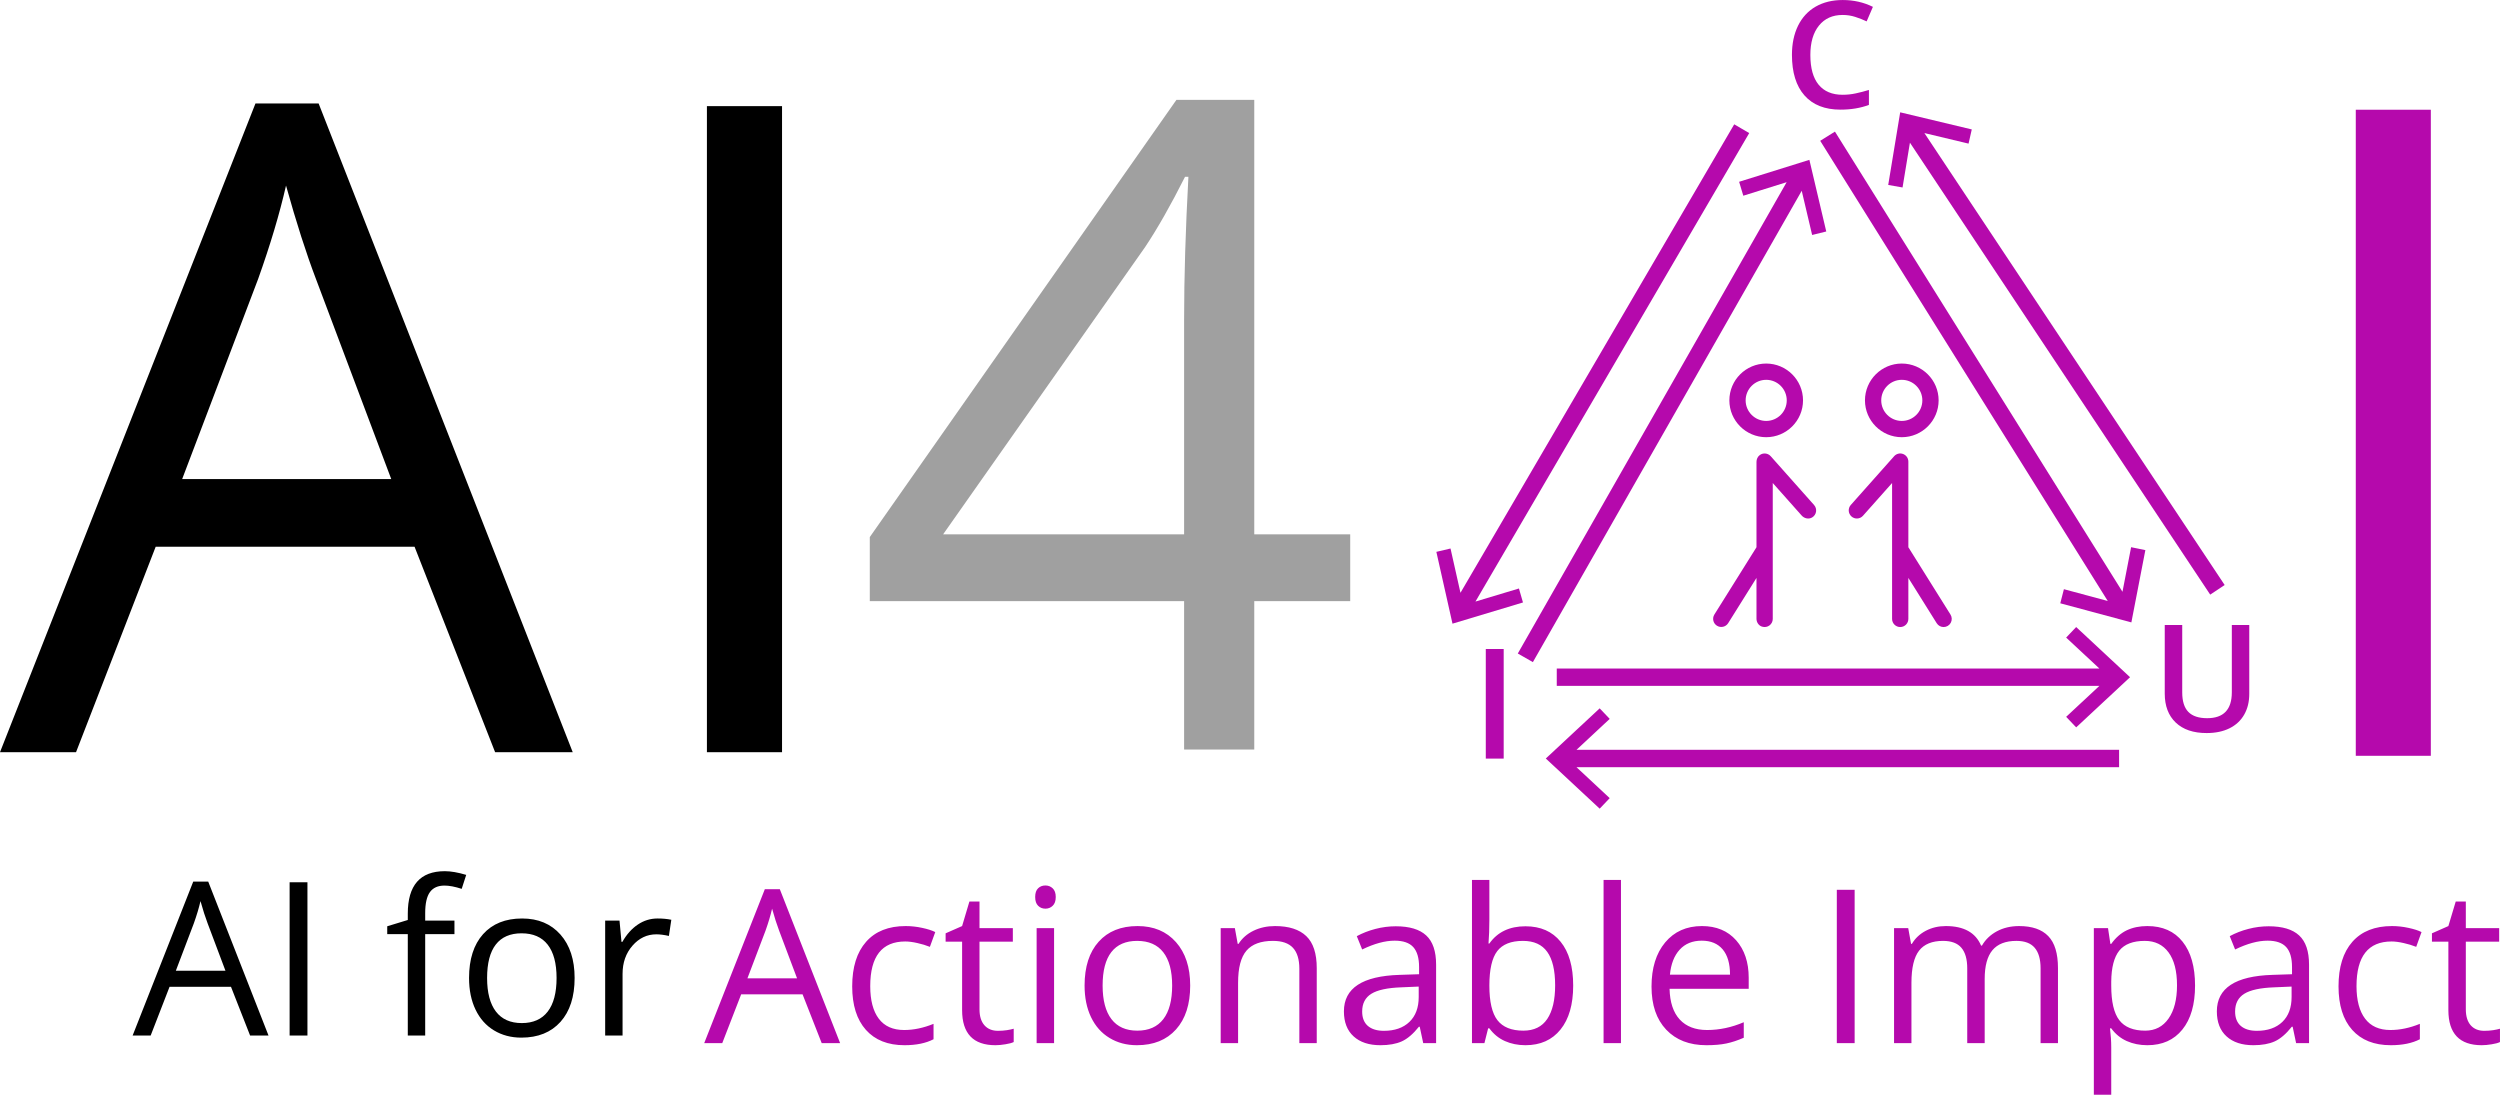
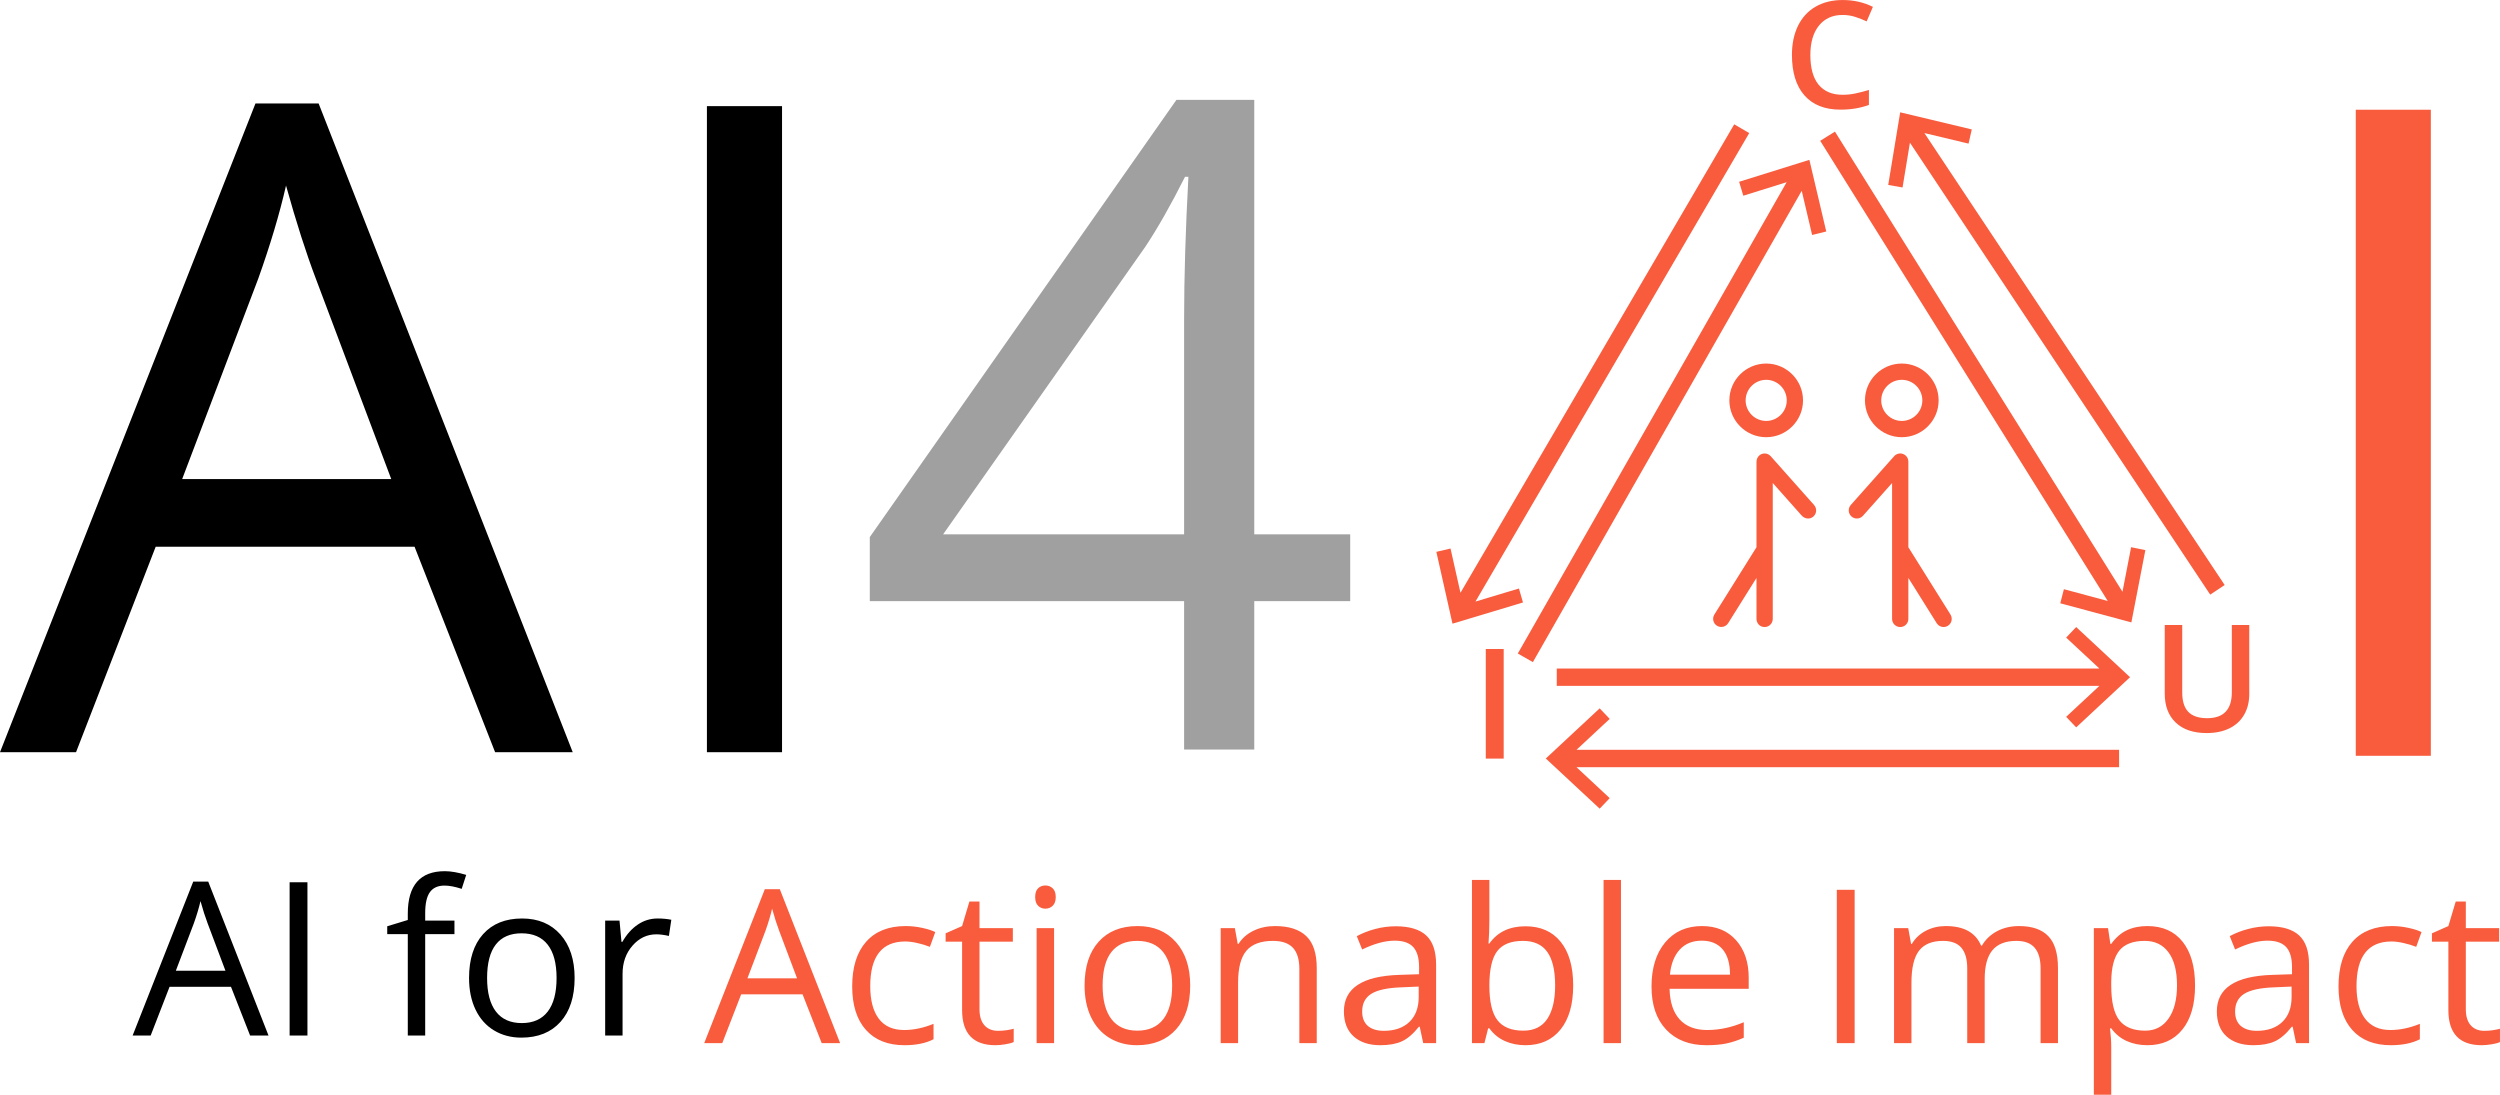
<svg xmlns="http://www.w3.org/2000/svg" xmlns:xlink="http://www.w3.org/1999/xlink" viewBox="272.551 275.613 228.019 99.845" width="5000" height="2189.411" preserveAspectRatio="none">
  <defs />
-   <style>.aa1P3AY5x5MIfillColor {fill:#B509AC;fill-opacity:1;}.aa1P3AY5x5MIstrokeColor-str {stroke:#4654A3;stroke-opacity:1;}.aBVldAaKB5hcolor {fill:#B509AC;fill-opacity:1;}.aBVldAaKB5hstrokeColor-str {stroke:#000000;stroke-opacity:1;}.aD6z1nYkhcolor {fill:#000000;fill-opacity:1;}.afeEtRmLOQLcolor {fill:#B509AC;fill-opacity:1;}.afeEtRmLOQLstrokeColor-str {stroke:#000000;stroke-opacity:1;}.aGHcdFcRBNncolor {fill:#B509AC;fill-opacity:1;}.aGHcdFcRBNnstrokeColor-str {stroke:#000000;stroke-opacity:1;}.ahUmTzbBDbcolors-0 {fill:#B509AC;fill-opacity:1;}.aJ6ZyHlLyRXfillColor {fill:#B509AC;fill-opacity:1;}.aJ6ZyHlLyRXstrokeColor-str {stroke:#4654A3;stroke-opacity:1;}.ajoHzXOfrccolor {fill:#000000;fill-opacity:1;}.ajoHzXOfrcstrokeColor-str {stroke:#000000;stroke-opacity:1;}.al-zGvB9neJfillColor {fill:#B509AC;fill-opacity:1;}.al-zGvB9neJstrokeColor-str {stroke:#4654A3;stroke-opacity:1;}.alwrkV97EswfillColor {fill:#B509AC;fill-opacity:1;}.alwrkV97EswstrokeColor-str {stroke:#4654A3;stroke-opacity:1;}.antvuB3k4mNcolor {fill:#A0A0A0;fill-opacity:1;}.antvuB3k4mNstrokeColor-str {stroke:#FEB7C7;stroke-opacity:1;}.aPWdJajcb6color {fill:#B509AC;fill-opacity:1;}.aPWdJajcb6strokeColor-str {stroke:#000000;stroke-opacity:1;}.auT7lXRJtK1fillColor {fill:#B509AC;fill-opacity:1;}.auT7lXRJtK1strokeColor-str {stroke:#4654A3;stroke-opacity:1;}.azjyZ3QlydLcolor {fill:#B509AC;fill-opacity:1;}.azjyZ3QlydLstrokeColor-str {stroke:#FEB7C7;stroke-opacity:1;}.aZnEH-ObQcfillColor {fill:#B509AC;fill-opacity:1;}.icon2 {fill:#B509AC;fill-opacity:1;}.icon3 {fill:#FEB7C7;fill-opacity:1;}.icon3-str {stroke:#FEB7C7;stroke-opacity:1;}.icon4 {fill:#270949;fill-opacity:1;}.icon5 {fill:#6B7ACC;fill-opacity:1;}.icon6 {fill:#987FC6;fill-opacity:1;}.icon7 {fill:#BFA0E9;fill-opacity:1;}.icon8 {fill:#BDBBF1;fill-opacity:1;}.shapeStroke-str {stroke:#4654A3;stroke-opacity:1;}</style>
+   <style>.aa1P3AY5x5MIfillColor {fill:#F95B3D;fill-opacity:1;}.aa1P3AY5x5MIstrokeColor-str {stroke:#4654A3;stroke-opacity:1;}.aBVldAaKB5hcolor {fill:#F95B3D;fill-opacity:1;}.aBVldAaKB5hstrokeColor-str {stroke:#000000;stroke-opacity:1;}.aD6z1nYkhcolor {fill:#000000;fill-opacity:1;}.afeEtRmLOQLcolor {fill:#F95B3D;fill-opacity:1;}.afeEtRmLOQLstrokeColor-str {stroke:#000000;stroke-opacity:1;}.aGHcdFcRBNncolor {fill:#F95B3D;fill-opacity:1;}.aGHcdFcRBNnstrokeColor-str {stroke:#000000;stroke-opacity:1;}.ahUmTzbBDbcolors-0 {fill:#F95B3D;fill-opacity:1;}.aJ6ZyHlLyRXfillColor {fill:#F95B3D;fill-opacity:1;}.aJ6ZyHlLyRXstrokeColor-str {stroke:#4654A3;stroke-opacity:1;}.ajoHzXOfrccolor {fill:#000000;fill-opacity:1;}.ajoHzXOfrcstrokeColor-str {stroke:#000000;stroke-opacity:1;}.al-zGvB9neJfillColor {fill:#F95B3D;fill-opacity:1;}.al-zGvB9neJstrokeColor-str {stroke:#4654A3;stroke-opacity:1;}.alwrkV97EswfillColor {fill:#F95B3D;fill-opacity:1;}.alwrkV97EswstrokeColor-str {stroke:#4654A3;stroke-opacity:1;}.antvuB3k4mNcolor {fill:#A0A0A0;fill-opacity:1;}.antvuB3k4mNstrokeColor-str {stroke:#FEB7C7;stroke-opacity:1;}.aPWdJajcb6color {fill:#F95B3D;fill-opacity:1;}.aPWdJajcb6strokeColor-str {stroke:#000000;stroke-opacity:1;}.auT7lXRJtK1fillColor {fill:#F95B3D;fill-opacity:1;}.auT7lXRJtK1strokeColor-str {stroke:#4654A3;stroke-opacity:1;}.azjyZ3QlydLcolor {fill:#F95B3D;fill-opacity:1;}.azjyZ3QlydLstrokeColor-str {stroke:#FEB7C7;stroke-opacity:1;}.aZnEH-ObQcfillColor {fill:#F95B3D;fill-opacity:1;}.icon2 {fill:#F95B3D;fill-opacity:1;}.icon3 {fill:#FEB7C7;fill-opacity:1;}.icon3-str {stroke:#FEB7C7;stroke-opacity:1;}.icon4 {fill:#270949;fill-opacity:1;}.icon5 {fill:#6B7ACC;fill-opacity:1;}.icon6 {fill:#987FC6;fill-opacity:1;}.icon7 {fill:#BFA0E9;fill-opacity:1;}.icon8 {fill:#BDBBF1;fill-opacity:1;}.shapeStroke-str {stroke:#4654A3;stroke-opacity:1;}</style>
  <g opacity="1" transform="rotate(0 284.6466 355.0743)">
    <svg width="49.134" height="15.179" x="284.647" y="355.074" version="1.1" preserveAspectRatio="none" viewBox="0 -30.605 100.332 30.996">
      <g transform="matrix(1 0 0 1 0 0)" class="ajoHzXOfrccolor">
        <path id="id-joHzXOfrc6" d="M25.31 0L21.88 0L18.32-9.08L6.88-9.08L3.36 0L0 0L11.29-28.67L14.08-28.67L25.31 0ZM8.05-12.07L17.29-12.07L13.96-20.92Q13.32-22.60 12.64-25.04L12.64-25.04Q12.21-23.16 11.41-20.92L11.41-20.92L8.05-12.07Z M32.56 0L29.24 0L29.24-28.55L32.56-28.55L32.56 0Z M59.94-21.41L59.94-18.89L54.49-18.89L54.49 0L51.25 0L51.25-18.89L47.42-18.89L47.42-20.35L51.25-21.52L51.25-22.71Q51.25-30.61 58.14-30.61L58.14-30.61Q59.84-30.61 62.13-29.92L62.13-29.92L61.29-27.32Q59.41-27.93 58.09-27.93L58.09-27.93Q56.25-27.93 55.37-26.71Q54.49-25.49 54.49-22.79L54.49-22.79L54.49-21.41L59.94-21.41Z M82.32-10.72L82.32-10.72Q82.32-5.49 79.69-2.55Q77.05 0.39 72.40 0.39L72.40 0.39Q69.53 0.39 67.30-0.96Q65.08-2.30 63.87-4.82Q62.66-7.34 62.66-10.72L62.66-10.72Q62.66-15.96 65.27-18.88Q67.89-21.80 72.54-21.80L72.54-21.80Q77.03-21.80 79.68-18.81Q82.32-15.82 82.32-10.72ZM66.02-10.72L66.02-10.72Q66.02-6.62 67.66-4.47Q69.30-2.32 72.48-2.32L72.48-2.32Q75.66-2.32 77.31-4.46Q78.96-6.60 78.96-10.72L78.96-10.72Q78.96-14.80 77.31-16.92Q75.66-19.04 72.44-19.04L72.44-19.04Q69.26-19.04 67.64-16.95Q66.02-14.86 66.02-10.72Z M97.77-21.80L97.77-21.80Q99.20-21.80 100.33-21.56L100.33-21.56L99.88-18.55Q98.55-18.85 97.54-18.85L97.54-18.85Q94.94-18.85 93.10-16.74Q91.25-14.63 91.25-11.48L91.25-11.48L91.25 0L88.01 0L88.01-21.41L90.68-21.41L91.05-17.44L91.21-17.44Q92.40-19.53 94.08-20.66Q95.76-21.80 97.77-21.80Z" />
      </g>
    </svg>
  </g>
  <g opacity="1" transform="rotate(0 272.5506 285.0429)">
    <svg width="71.326" height="59.176" x="272.551" y="285.043" version="1.1" preserveAspectRatio="none" viewBox="0 -28.672 34.559 28.672">
      <g transform="matrix(1 0 0 1 0 0)" class="aD6z1nYkhcolor">
        <path id="id-D6z1nYkh2" d="M25.31 0L21.88 0L18.32-9.08L6.88-9.08L3.36 0L0 0L11.29-28.67L14.08-28.67L25.31 0ZM8.05-12.07L17.29-12.07L13.96-20.92Q13.32-22.60 12.64-25.04L12.64-25.04Q12.21-23.16 11.41-20.92L11.41-20.92L8.05-12.07Z M34.56 0L31.24 0L31.24-28.55L34.56-28.55L34.56 0Z" />
      </g>
    </svg>
  </g>
  <g opacity="1" transform="rotate(0 487.4075 285.6129)">
    <svg width="6.853" height="58.934" x="487.408" y="285.613" version="1.1" preserveAspectRatio="none" viewBox="3.926 -28.555 3.32 28.555">
      <g transform="matrix(1 0 0 1 0 0)" class="azjyZ3QlydLcolor">
        <path id="id-zjyZ3QlydL1" d="M7.25 0L3.93 0L3.93-28.55L7.25-28.55L7.25 0Z" />
      </g>
    </svg>
  </g>
  <g opacity="1" transform="rotate(0 351.8816 284.7205)">
    <svg width="43.818" height="59.257" x="351.882" y="284.721" version="1.1" preserveAspectRatio="none" viewBox="0.84 -28.711 21.23 28.711">
      <g transform="matrix(1 0 0 1 0 0)" class="antvuB3k4mNcolor">
        <path id="id-ntvuB3k4mN1" d="M22.07-9.51L22.07-6.56L17.83-6.56L17.83 0L14.73 0L14.73-6.56L0.84-6.56L0.84-9.39L14.39-28.71L17.83-28.71L17.83-9.51L22.07-9.51ZM4.08-9.51L14.73-9.51L14.73-19.00Q14.73-21.80 14.92-25.31L14.92-25.31L14.77-25.31Q13.83-23.44 13.01-22.21L13.01-22.21L4.08-9.51Z" />
      </g>
    </svg>
  </g>
  <g opacity="1" transform="rotate(29.7 433.606 287.9251)">
    <svg width="9.15" height="52.288" x="433.606" y="287.925" version="1.1" preserveAspectRatio="none" viewBox="86 20 28 160">
      <defs>
        <g transform="matrix(1 0 0 1 0 0)" id="id-ZnEH-ObQc">
          <g>
            <path d="M114 35.035L100 20 86 35.035l2.941 2.8 8.636-9.275V180h4.846V28.56l8.636 9.275 2.941-2.8z" />
          </g>
        </g>
      </defs>
      <use class="aZnEH-ObQcfillColor shapeStroke-str" style="stroke-width:0;" xlink:href="#id-ZnEH-ObQc" />
    </svg>
  </g>
  <g opacity="1" transform="rotate(148 470.8274 329.9553)">
    <svg width="9.15" height="52.288" x="470.827" y="329.955" version="1.1" preserveAspectRatio="none" viewBox="86 20 28 160">
      <defs>
        <g transform="matrix(1 0 0 1 0 0)" id="id-uT7lXRJtK1">
          <g>
            <path d="M114 35.035L100 20 86 35.035l2.941 2.8 8.636-9.275V180h4.846V28.56l8.636 9.275 2.941-2.8z" />
          </g>
        </g>
      </defs>
      <use class="auT7lXRJtK1fillColor auT7lXRJtK1strokeColor-str" style="stroke-width:0;" xlink:href="#id-uT7lXRJtK1" />
    </svg>
  </g>
  <g opacity="1" transform="rotate(90 466.8273 332.8043)">
    <svg width="9.15" height="52.288" x="466.827" y="332.804" version="1.1" preserveAspectRatio="none" viewBox="86 20 28 160">
      <defs>
        <g transform="matrix(1 0 0 1 0 0)" id="id-a1P3AY5x5MI">
          <g>
            <path d="M114 35.035L100 20 86 35.035l2.941 2.8 8.636-9.275V180h4.846V28.56l8.636 9.275 2.941-2.8z" />
          </g>
        </g>
      </defs>
      <use class="aa1P3AY5x5MIfillColor aa1P3AY5x5MIstrokeColor-str" style="stroke-width:0;" xlink:href="#id-a1P3AY5x5MI" />
    </svg>
  </g>
  <g opacity="1" transform="rotate(0 428.8019 308.7711)">
    <svg width="21.763" height="24.033" x="428.802" y="308.771" version="1.1" preserveAspectRatio="none" viewBox="45.02 39.275 109.979 121.45">
      <g transform="matrix(1 0 0 1 0 0)">
        <g>
          <path d="M71.553 81.983a3.75 3.75 0 0 0-5.039-.52c-.99.724-1.514 1.93-1.514 3.157v39.319l-19.429 31.045a3.75 3.75 0 0 0 6.357 3.979L65 138.078v18.819c0 1.626.991 3.152 2.543 3.639 2.582.81 4.957-1.1 4.957-3.561V94.338l13.325 14.991c1.222 1.375 3.28 1.824 4.85.865a3.752 3.752 0 0 0 .877-5.711l-19.999-22.5z" data-color="1" class="ahUmTzbBDbcolors-0" />
          <path d="M69.475 73.224c9.36 0 16.975-7.615 16.975-16.974 0-9.36-7.615-16.975-16.975-16.975S52.5 46.89 52.5 56.251c0 9.359 7.615 16.973 16.975 16.973zm0-26.448c5.225 0 9.475 4.25 9.475 9.475 0 5.223-4.25 9.474-9.475 9.474S60 61.474 60 56.251c0-5.225 4.25-9.475 9.475-9.475z" data-color="1" class="ahUmTzbBDbcolors-0" />
          <path d="M131.975 73.224c9.36 0 16.975-7.615 16.975-16.974 0-9.36-7.615-16.975-16.975-16.975S115 46.89 115 56.251c0 9.359 7.615 16.973 16.975 16.973zm0-26.448c5.225 0 9.475 4.25 9.475 9.475 0 5.223-4.25 9.474-9.475 9.474s-9.475-4.25-9.475-9.474c0-5.225 4.25-9.475 9.475-9.475z" data-color="1" class="ahUmTzbBDbcolors-0" />
          <path d="M154.429 154.985L135 123.94V84.474a3.75 3.75 0 0 0-6.553-2.492l-20 22.5a3.75 3.75 0 0 0 5.605 4.983L127.5 94.338v62.637c0 2.07 1.68 3.75 3.75 3.75s3.75-1.68 3.75-3.75v-18.897l13.071 20.887a3.743 3.743 0 0 0 3.181 1.76 3.752 3.752 0 0 0 3.177-5.74z" data-color="1" class="ahUmTzbBDbcolors-0" />
        </g>
      </g>
    </svg>
  </g>
  <g opacity="1" transform="rotate(-33.6 442.0517 288.3893)">
    <svg width="9.15" height="52.288" x="442.052" y="288.389" version="1.1" preserveAspectRatio="none" viewBox="86 20 28 160">
      <defs>
        <g transform="matrix(1 0 0 1 0 0)" id="id-lwrkV97Esw">
          <g>
            <path d="M114 35.035L100 20 86 35.035l2.941 2.8 8.636-9.275V180h4.846V28.56l8.636 9.275 2.941-2.8z" />
          </g>
        </g>
      </defs>
      <use class="alwrkV97EswfillColor alwrkV97EswstrokeColor-str" style="stroke-width:0;" xlink:href="#id-lwrkV97Esw" />
    </svg>
  </g>
  <g opacity="1" transform="rotate(-149.7 408.9789 334.8042)">
    <svg width="9.15" height="52.287" x="408.979" y="334.804" version="1.1" preserveAspectRatio="none" viewBox="86 20 28 160">
      <defs>
        <g transform="matrix(1 0 0 1 0 0)" id="id-l-zGvB9neJ">
          <g>
            <path d="M114 35.035L100 20 86 35.035l2.941 2.8 8.636-9.275V180h4.846V28.56l8.636 9.275 2.941-2.8z" />
          </g>
        </g>
      </defs>
      <use class="al-zGvB9neJfillColor al-zGvB9neJstrokeColor-str" style="stroke-width:0;" xlink:href="#id-l-zGvB9neJ" />
    </svg>
  </g>
  <g opacity="1" transform="rotate(-90 413.5397 349.3695)">
    <svg width="9.15" height="52.288" x="413.54" y="349.37" version="1.1" preserveAspectRatio="none" viewBox="86 20 28 160">
      <defs>
        <g transform="matrix(1 0 0 1 0 0)" id="id-J6ZyHlLyRX">
          <g>
            <path d="M114 35.035L100 20 86 35.035l2.941 2.8 8.636-9.275V180h4.846V28.56l8.636 9.275 2.941-2.8z" />
          </g>
        </g>
      </defs>
      <use class="aJ6ZyHlLyRXfillColor aJ6ZyHlLyRXstrokeColor-str" style="stroke-width:0;" xlink:href="#id-J6ZyHlLyRX" />
    </svg>
  </g>
  <g opacity="1" transform="rotate(0 408.0664 334.8042)">
    <svg width="1.633" height="10" x="408.066" y="334.804" version="1.1" preserveAspectRatio="none" viewBox="3.769 -28.555 4.668 28.555">
      <g transform="matrix(1 0 0 1 0 0)" class="aPWdJajcb6color">
        <path id="id-PWdJajcb61" d="M8.44 0L3.77 0L3.77-28.55L8.44-28.55L8.44 0Z" />
      </g>
    </svg>
  </g>
  <g opacity="1" transform="rotate(0 435.991 275.6129)">
    <svg width="7.385" height="10" x="435.991" y="275.613" version="1.1" preserveAspectRatio="none" viewBox="2.363 -28.965 21.68 29.355">
      <g transform="matrix(1 0 0 1 0 0)" class="afeEtRmLOQLcolor">
        <path id="id-feEtRmLOQL1" d="M15.92-24.96L15.92-24.96Q11.89-24.96 9.59-22.11Q7.29-19.26 7.29-14.24L7.29-14.24Q7.29-8.98 9.50-6.29Q11.72-3.59 15.92-3.59L15.92-3.59Q17.73-3.59 19.43-3.96Q21.13-4.32 22.97-4.88L22.97-4.88L22.97-0.88Q19.61 0.39 15.35 0.39L15.35 0.39Q9.08 0.39 5.72-3.41Q2.36-7.21 2.36-14.28L2.36-14.28Q2.36-18.73 3.99-22.07Q5.63-25.41 8.71-27.19Q11.80-28.96 15.96-28.96L15.96-28.96Q20.33-28.96 24.04-27.13L24.04-27.13L22.36-23.24Q20.92-23.93 19.31-24.44Q17.70-24.96 15.92-24.96Z" />
      </g>
    </svg>
  </g>
  <g opacity="1" transform="rotate(0 469.991 332.6129)">
    <svg width="7.711" height="9.86" x="469.991" y="332.613" version="1.1" preserveAspectRatio="none" viewBox="3.516 -28.555 22.637 28.945">
      <g transform="matrix(1 0 0 1 0 0)" class="aBVldAaKB5hcolor">
        <path id="id-BVldAaKB5h1" d="M21.48-28.55L26.15-28.55L26.15-10.08Q26.15-6.91 24.79-4.54Q23.44-2.17 20.87-0.89Q18.30 0.39 14.73 0.39L14.73 0.39Q9.41 0.39 6.46-2.42Q3.52-5.23 3.52-10.16L3.52-10.16L3.52-28.55L8.20-28.55L8.20-10.49Q8.20-6.95 9.84-5.27Q11.48-3.59 14.88-3.59L14.88-3.59Q21.48-3.59 21.48-10.53L21.48-10.53L21.48-28.55Z" />
      </g>
    </svg>
  </g>
  <g opacity="1" transform="rotate(0 336.7809 355.8697)">
    <svg width="163.788" height="19.588" x="336.781" y="355.87" version="1.1" preserveAspectRatio="none" viewBox="0 -30.391 334.453 40">
      <g transform="matrix(1 0 0 1 0 0)" class="aGHcdFcRBNncolor">
        <path id="id-GHcdFcRBNn17" d="M25.31 0L21.88 0L18.32-9.08L6.88-9.08L3.36 0L0 0L11.29-28.67L14.08-28.67L25.31 0ZM8.05-12.07L17.29-12.07L13.96-20.92Q13.32-22.60 12.64-25.04L12.64-25.04Q12.21-23.16 11.41-20.92L11.41-20.92L8.05-12.07Z M37.30 0.39L37.30 0.39Q32.66 0.39 30.11-2.47Q27.56-5.33 27.56-10.57L27.56-10.57Q27.56-15.94 30.15-18.87Q32.73-21.80 37.52-21.80L37.52-21.80Q39.06-21.80 40.61-21.46Q42.15-21.13 43.03-20.68L43.03-20.68L42.03-17.93Q40.96-18.36 39.69-18.64Q38.42-18.93 37.44-18.93L37.44-18.93Q30.92-18.93 30.92-10.61L30.92-10.61Q30.92-6.66 32.51-4.55Q34.10-2.44 37.23-2.44L37.23-2.44Q39.90-2.44 42.71-3.59L42.71-3.59L42.71-0.72Q40.57 0.39 37.30 0.39Z M54.71-2.29L54.71-2.29Q55.57-2.29 56.37-2.41Q57.17-2.54 57.64-2.68L57.64-2.68L57.64-0.20Q57.11 0.06 56.08 0.22Q55.06 0.39 54.24 0.39L54.24 0.39Q48.03 0.39 48.03-6.15L48.03-6.15L48.03-18.89L44.96-18.89L44.96-20.45L48.03-21.80L49.39-26.37L51.27-26.37L51.27-21.41L57.48-21.41L57.48-18.89L51.27-18.89L51.27-6.29Q51.27-4.36 52.19-3.32Q53.11-2.29 54.71-2.29Z M65.16-21.41L65.16 0L61.91 0L61.91-21.41L65.16-21.41ZM61.64-27.21L61.64-27.21Q61.64-28.32 62.19-28.84Q62.73-29.36 63.55-29.36L63.55-29.36Q64.34-29.36 64.90-28.83Q65.47-28.30 65.47-27.21L65.47-27.21Q65.47-26.11 64.90-25.58Q64.34-25.04 63.55-25.04L63.55-25.04Q62.73-25.04 62.19-25.58Q61.64-26.11 61.64-27.21Z M90.51-10.72L90.51-10.72Q90.51-5.49 87.87-2.55Q85.23 0.39 80.59 0.39L80.59 0.39Q77.71 0.39 75.49-0.96Q73.26-2.30 72.05-4.82Q70.84-7.34 70.84-10.72L70.84-10.72Q70.84-15.96 73.46-18.88Q76.07-21.80 80.72-21.80L80.72-21.80Q85.21-21.80 87.86-18.81Q90.51-15.82 90.51-10.72ZM74.20-10.72L74.20-10.72Q74.20-6.62 75.84-4.47Q77.48-2.32 80.66-2.32L80.66-2.32Q83.85-2.32 85.50-4.46Q87.15-6.60 87.15-10.72L87.15-10.72Q87.15-14.80 85.50-16.92Q83.85-19.04 80.63-19.04L80.63-19.04Q77.44-19.04 75.82-16.95Q74.20-14.86 74.20-10.72Z M114.08 0L110.84 0L110.84-13.85Q110.84-16.46 109.65-17.75Q108.46-19.04 105.92-19.04L105.92-19.04Q102.56-19.04 101.00-17.23Q99.43-15.41 99.43-11.23L99.43-11.23L99.43 0L96.19 0L96.19-21.41L98.83-21.41L99.36-18.48L99.51-18.48Q100.51-20.06 102.30-20.93Q104.10-21.80 106.31-21.80L106.31-21.80Q110.18-21.80 112.13-19.93Q114.08-18.07 114.08-13.96L114.08-13.96L114.08 0Z M136.31 0L133.91 0L133.26-3.05L133.11-3.05Q131.50-1.04 129.91-0.32Q128.32 0.39 125.94 0.39L125.94 0.39Q122.75 0.39 120.95-1.25Q119.14-2.89 119.14-5.92L119.14-5.92Q119.14-12.40 129.51-12.71L129.51-12.71L133.14-12.83L133.14-14.16Q133.14-16.68 132.06-17.88Q130.98-19.08 128.59-19.08L128.59-19.08Q125.92-19.08 122.54-17.44L122.54-17.44L121.54-19.92Q123.13-20.78 125.01-21.27Q126.89-21.76 128.79-21.76L128.79-21.76Q132.62-21.76 134.46-20.06Q136.31-18.36 136.31-14.61L136.31-14.61L136.31 0ZM126.58-2.29L126.58-2.29Q129.61-2.29 131.34-3.95Q133.07-5.61 133.07-8.59L133.07-8.59L133.07-10.53L129.82-10.39Q125.96-10.25 124.25-9.19Q122.54-8.13 122.54-5.88L122.54-5.88Q122.54-4.12 123.60-3.20Q124.67-2.29 126.58-2.29Z M152.95-21.76L152.95-21.76Q157.17-21.76 159.50-18.88Q161.84-16.00 161.84-10.72L161.84-10.72Q161.84-5.45 159.48-2.53Q157.13 0.39 152.95 0.39L152.95 0.39Q150.86 0.39 149.13-0.38Q147.40-1.15 146.23-2.75L146.23-2.75L146.00-2.75L145.31 0L142.99 0L142.99-30.39L146.23-30.39L146.23-23.01Q146.23-20.53 146.07-18.55L146.07-18.55L146.23-18.55Q148.50-21.76 152.95-21.76ZM152.48-19.04L152.48-19.04Q149.16-19.04 147.70-17.14Q146.23-15.23 146.23-10.72L146.23-10.72Q146.23-6.21 147.73-4.27Q149.24-2.32 152.56-2.32L152.56-2.32Q155.55-2.32 157.01-4.50Q158.48-6.68 158.48-10.76L158.48-10.76Q158.48-14.94 157.01-16.99Q155.55-19.04 152.48-19.04Z M170.74-30.39L170.74 0L167.50 0L167.50-30.39L170.74-30.39Z M186.66 0.39L186.66 0.39Q181.91 0.39 179.17-2.50Q176.43-5.39 176.43-10.53L176.43-10.53Q176.43-15.70 178.97-18.75Q181.52-21.80 185.82-21.80L185.82-21.80Q189.84-21.80 192.19-19.15Q194.53-16.50 194.53-12.17L194.53-12.17L194.53-10.12L179.79-10.12Q179.88-6.35 181.69-4.39Q183.50-2.44 186.78-2.44L186.78-2.44Q190.23-2.44 193.61-3.89L193.61-3.89L193.61-1.00Q191.89-0.25 190.36 0.07Q188.83 0.39 186.66 0.39ZM185.78-19.08L185.78-19.08Q183.20-19.08 181.67-17.40Q180.14-15.72 179.86-12.75L179.86-12.75L191.05-12.75Q191.05-15.82 189.69-17.45Q188.32-19.08 185.78-19.08Z M214.26 0L210.94 0L210.94-28.55L214.26-28.55L214.26 0Z M252.13 0L248.89 0L248.89-13.93Q248.89-16.48 247.79-17.76Q246.70-19.04 244.39-19.04L244.39-19.04Q241.37-19.04 239.92-17.30Q238.48-15.57 238.48-11.95L238.48-11.95L238.48 0L235.23 0L235.23-13.93Q235.23-16.48 234.14-17.76Q233.05-19.04 230.72-19.04L230.72-19.04Q227.68-19.04 226.26-17.22Q224.84-15.39 224.84-11.23L224.84-11.23L224.84 0L221.60 0L221.60-21.41L224.24-21.41L224.77-18.48L224.92-18.48Q225.84-20.04 227.51-20.92Q229.18-21.80 231.25-21.80L231.25-21.80Q236.27-21.80 237.81-18.16L237.81-18.16L237.97-18.16Q238.93-19.84 240.74-20.82Q242.56-21.80 244.88-21.80L244.88-21.80Q248.52-21.80 250.32-19.93Q252.13-18.07 252.13-13.96L252.13-13.96L252.13 0Z M268.77 0.39L268.77 0.39Q266.68 0.39 264.95-0.38Q263.22-1.15 262.05-2.75L262.05-2.75L261.82-2.75Q262.05-0.88 262.05 0.80L262.05 0.80L262.05 9.61L258.81 9.61L258.81-21.41L261.45-21.41L261.89-18.48L262.05-18.48Q263.30-20.23 264.96-21.02Q266.62-21.80 268.77-21.80L268.77-21.80Q273.03-21.80 275.34-18.89Q277.66-15.98 277.66-10.72L277.66-10.72Q277.66-5.45 275.30-2.53Q272.95 0.39 268.77 0.39ZM268.30-19.04L268.30-19.04Q265.02-19.04 263.55-17.23Q262.09-15.41 262.05-11.45L262.05-11.45L262.05-10.72Q262.05-6.21 263.55-4.27Q265.06-2.32 268.38-2.32L268.38-2.32Q271.15-2.32 272.72-4.57Q274.30-6.82 274.30-10.76L274.30-10.76Q274.30-14.77 272.72-16.90Q271.15-19.04 268.30-19.04Z M298.89 0L296.48 0L295.84-3.05L295.68-3.05Q294.08-1.04 292.49-0.32Q290.90 0.39 288.52 0.39L288.52 0.39Q285.33 0.39 283.53-1.25Q281.72-2.89 281.72-5.92L281.72-5.92Q281.72-12.40 292.09-12.71L292.09-12.71L295.72-12.83L295.72-14.16Q295.72-16.68 294.64-17.88Q293.55-19.08 291.17-19.08L291.17-19.08Q288.50-19.08 285.12-17.44L285.12-17.44L284.12-19.92Q285.70-20.78 287.59-21.27Q289.47-21.76 291.37-21.76L291.37-21.76Q295.20-21.76 297.04-20.06Q298.89-18.36 298.89-14.61L298.89-14.61L298.89 0ZM289.16-2.29L289.16-2.29Q292.19-2.29 293.92-3.95Q295.64-5.61 295.64-8.59L295.64-8.59L295.64-10.53L292.40-10.39Q288.54-10.25 286.83-9.19Q285.12-8.13 285.12-5.88L285.12-5.88Q285.12-4.12 286.18-3.20Q287.25-2.29 289.16-2.29Z M314.12 0.39L314.12 0.39Q309.47 0.39 306.92-2.47Q304.38-5.33 304.38-10.57L304.38-10.57Q304.38-15.94 306.96-18.87Q309.55-21.80 314.34-21.80L314.34-21.80Q315.88-21.80 317.42-21.46Q318.96-21.13 319.84-20.68L319.84-20.68L318.85-17.93Q317.77-18.36 316.50-18.64Q315.23-18.93 314.26-18.93L314.26-18.93Q307.73-18.93 307.73-10.61L307.73-10.61Q307.73-6.66 309.33-4.55Q310.92-2.44 314.04-2.44L314.04-2.44Q316.72-2.44 319.53-3.59L319.53-3.59L319.53-0.72Q317.38 0.39 314.12 0.39Z M331.52-2.29L331.52-2.29Q332.38-2.29 333.18-2.41Q333.98-2.54 334.45-2.68L334.45-2.68L334.45-0.20Q333.93 0.06 332.90 0.22Q331.88 0.39 331.05 0.39L331.05 0.39Q324.84 0.39 324.84-6.15L324.84-6.15L324.84-18.89L321.78-18.89L321.78-20.45L324.84-21.80L326.21-26.37L328.09-26.37L328.09-21.41L334.30-21.41L334.30-18.89L328.09-18.89L328.09-6.29Q328.09-4.36 329.00-3.32Q329.92-2.29 331.52-2.29Z" />
      </g>
    </svg>
  </g>
</svg>
